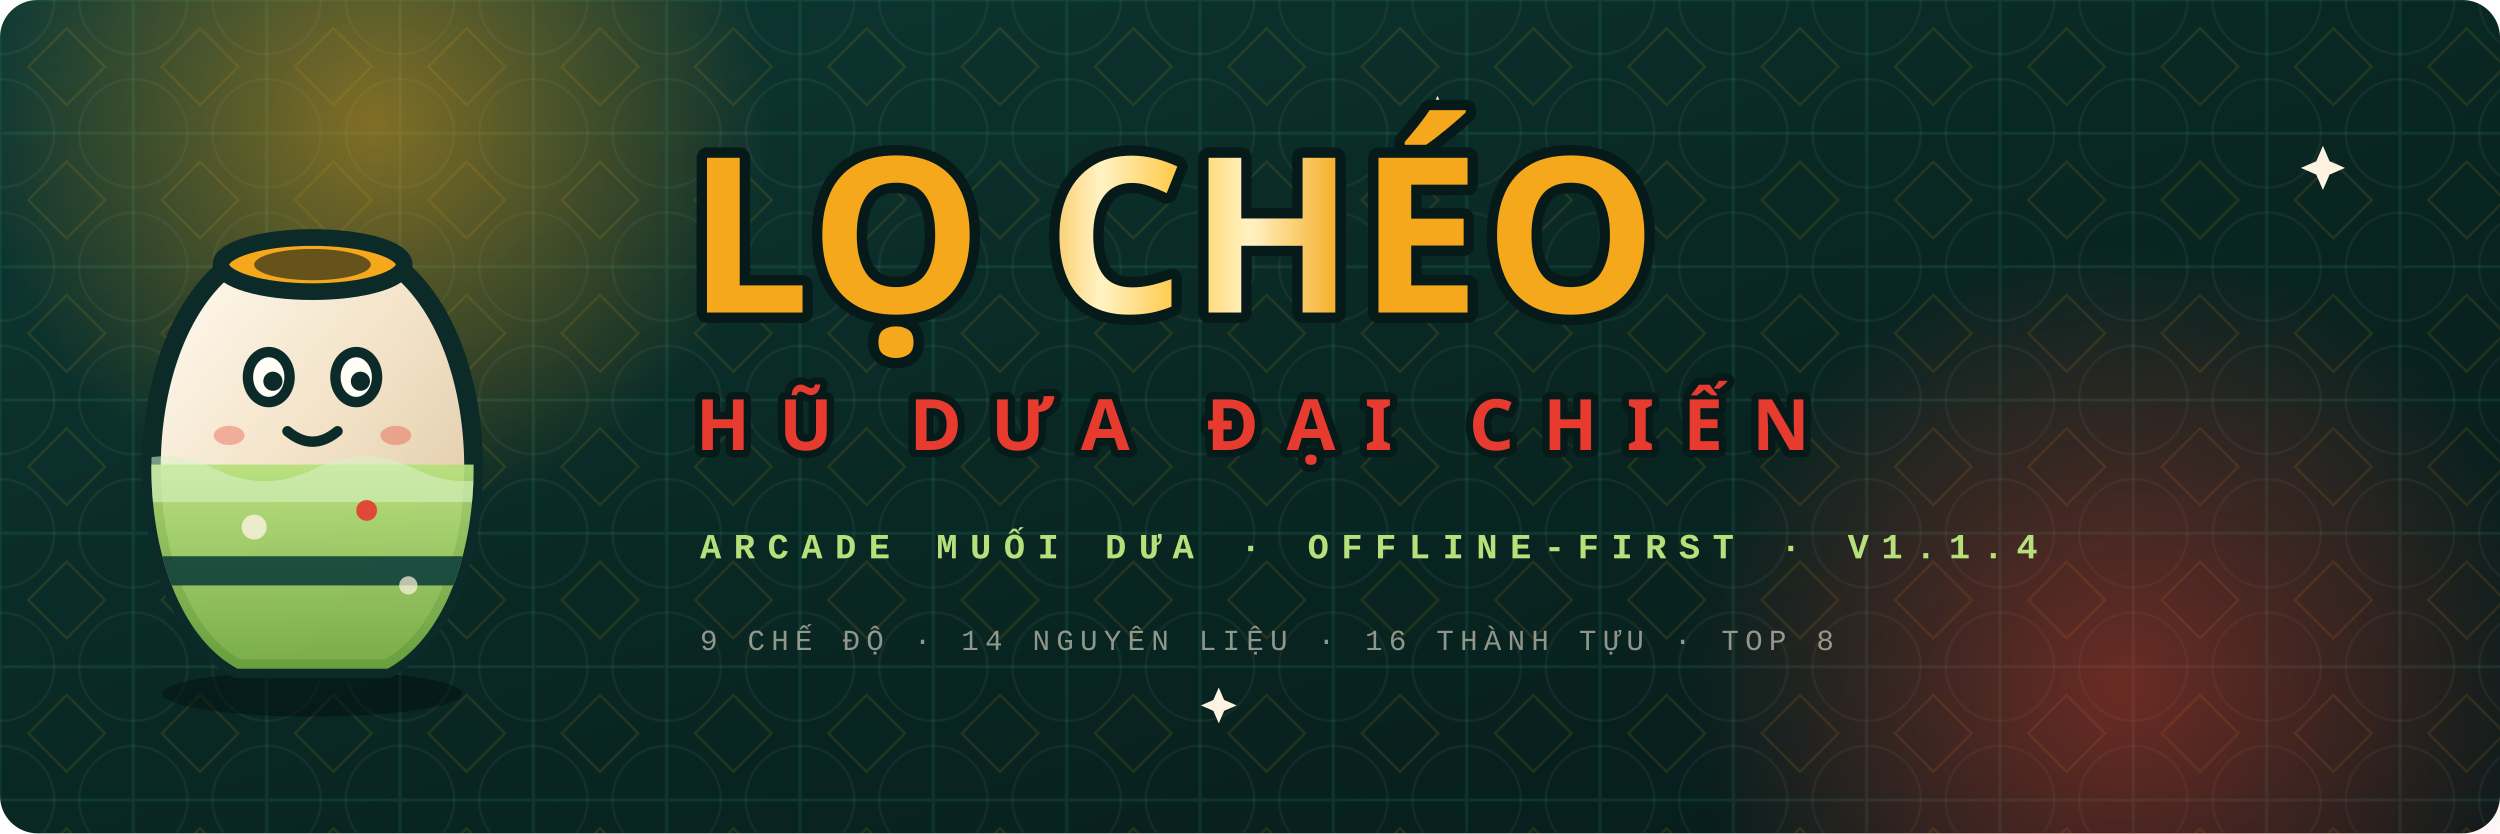
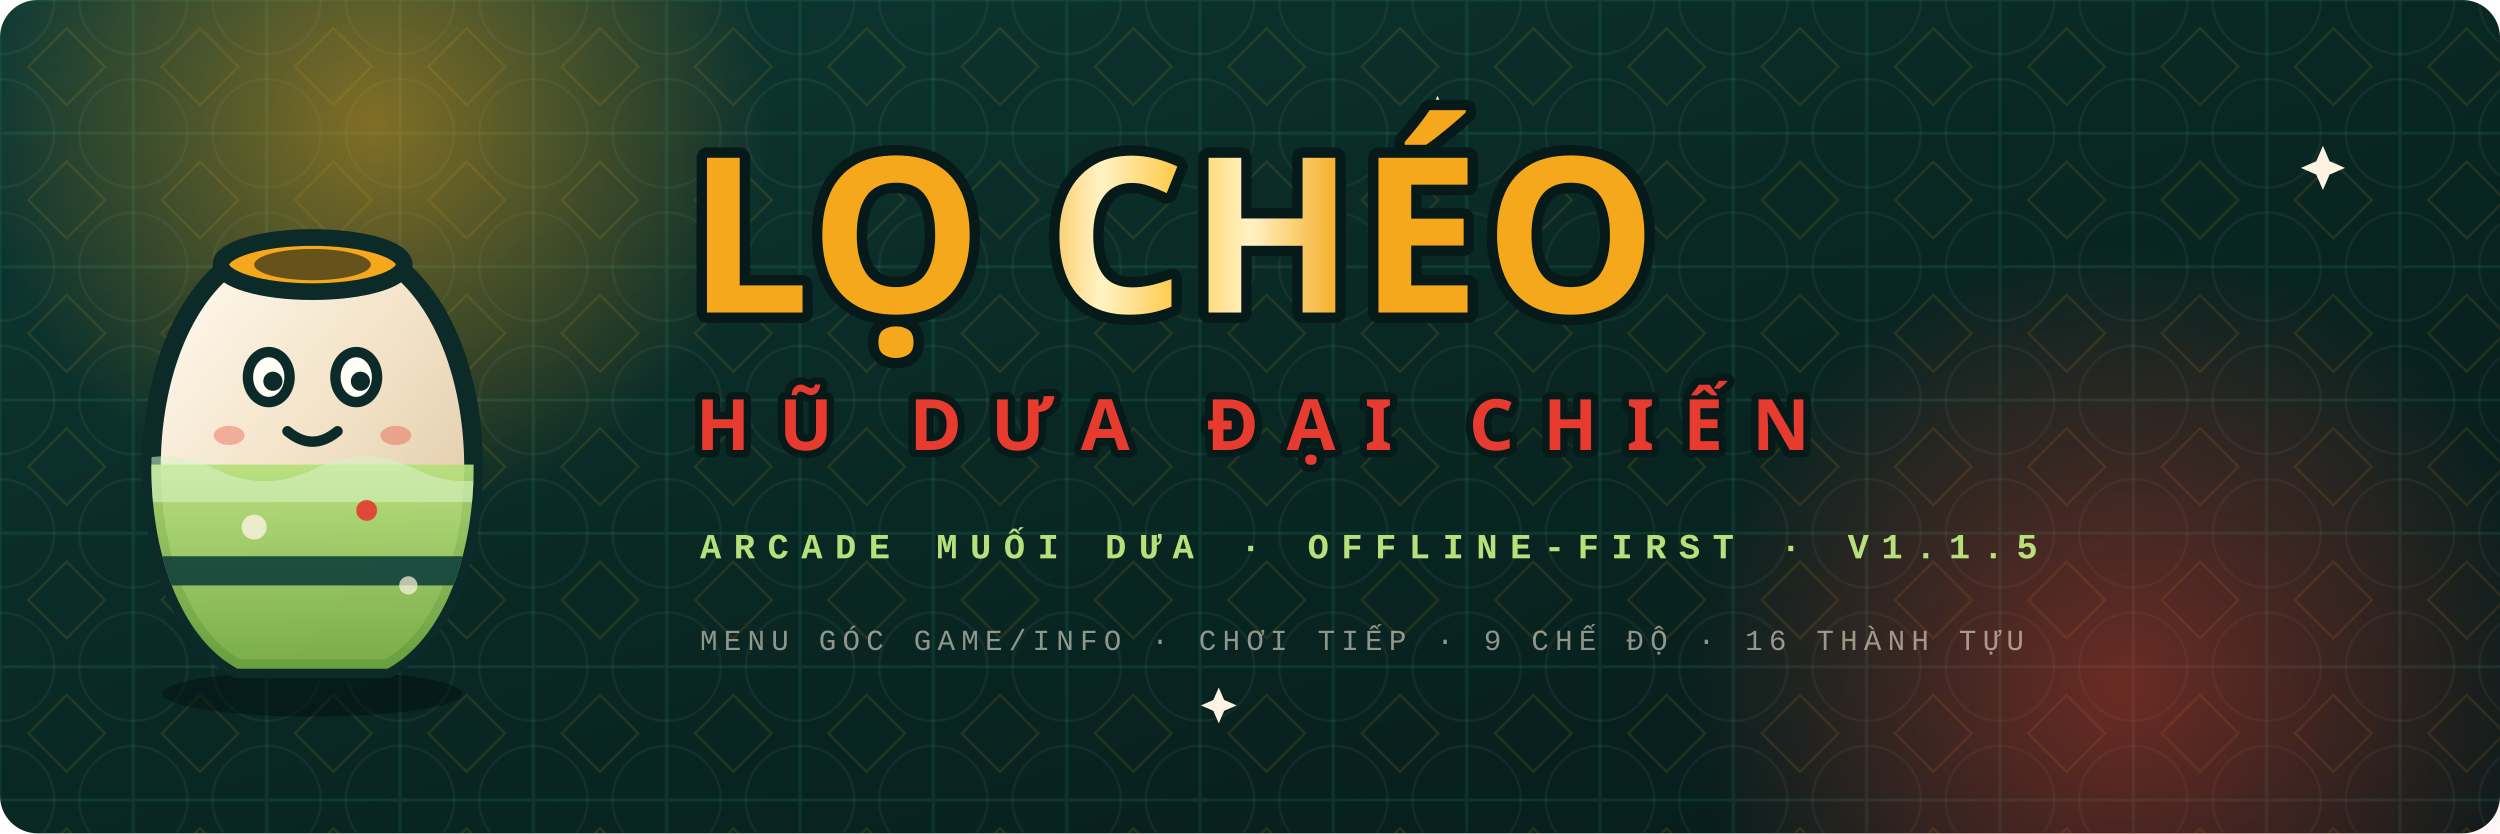
<svg xmlns="http://www.w3.org/2000/svg" viewBox="0 0 1200 400" role="img" aria-label="Lọ Chéo — Hũ Dưa Đại Chiến">
  <defs>
    <linearGradient id="bgGrad" x1="0" y1="0" x2="1" y2="1">
      <stop offset="0" stop-color="#0e3a35" />
      <stop offset="0.5" stop-color="#092723" />
      <stop offset="1" stop-color="#061a1a" />
    </linearGradient>
    <radialGradient id="glowGold" cx="0.5" cy="0.5" r="0.5">
      <stop offset="0" stop-color="#f5a81c" stop-opacity="0.5" />
      <stop offset="1" stop-color="#f5a81c" stop-opacity="0" />
    </radialGradient>
    <radialGradient id="glowChili" cx="0.5" cy="0.5" r="0.5">
      <stop offset="0" stop-color="#e63b2e" stop-opacity="0.45" />
      <stop offset="1" stop-color="#e63b2e" stop-opacity="0" />
    </radialGradient>
    <linearGradient id="titleGrad" x1="0" y1="0" x2="1" y2="0">
      <stop offset="0" stop-color="#f5a81c" />
      <stop offset="0.32" stop-color="#f5a81c" />
      <stop offset="0.42" stop-color="#fff3c4" />
      <stop offset="0.5" stop-color="#ffc94a" />
      <stop offset="0.58" stop-color="#fff3c4" />
      <stop offset="0.68" stop-color="#f5a81c" />
      <stop offset="1" stop-color="#f5a81c" />
      <animate attributeName="x1" values="-1.2;1.2;1.2" dur="3.2s" repeatCount="indefinite" />
      <animate attributeName="x2" values="0;2.4;2.4" dur="3.2s" repeatCount="indefinite" />
    </linearGradient>
    <linearGradient id="glaze" x1="0" y1="0" x2="1" y2="1">
      <stop offset="0" stop-color="#fffaf0" />
      <stop offset="0.45" stop-color="#f3e3c8" />
      <stop offset="1" stop-color="#d9c09c" />
    </linearGradient>
    <linearGradient id="brine" x1="0" y1="0" x2="0" y2="1">
      <stop offset="0" stop-color="#b6e07a" />
      <stop offset="1" stop-color="#5f9c33" />
    </linearGradient>
    <pattern id="tiles" width="64" height="64" patternUnits="userSpaceOnUse">
      <rect width="64" height="64" fill="none" stroke="#2bb48c" stroke-opacity="0.14" stroke-width="1.4" />
      <rect x="19" y="19" width="26" height="26" transform="rotate(45 32 32)" fill="none" stroke="#f5a81c" stroke-opacity="0.12" stroke-width="1.2" />
      <circle cx="0" cy="0" r="26" fill="none" stroke="#fdf3e0" stroke-opacity="0.05" stroke-width="1.2" />
      <circle cx="64" cy="0" r="26" fill="none" stroke="#fdf3e0" stroke-opacity="0.05" stroke-width="1.2" />
      <circle cx="0" cy="64" r="26" fill="none" stroke="#fdf3e0" stroke-opacity="0.05" stroke-width="1.2" />
      <circle cx="64" cy="64" r="26" fill="none" stroke="#fdf3e0" stroke-opacity="0.05" stroke-width="1.2" />
    </pattern>
  </defs>
  <rect width="1200" height="400" rx="18" fill="url(#bgGrad)" />
  <rect width="1200" height="400" rx="18" fill="url(#tiles)" />
  <circle cx="1020" cy="330" r="210" fill="url(#glowChili)" />
  <circle cx="180" cy="60" r="190" fill="url(#glowGold)" />
  <g fill="#fdf3e0">
    <path d="M1115 70 l3.2 7.4 7.4 3.2 -7.4 3.2 -3.2 7.4 -3.2 -7.4 -7.4 -3.2 7.4 -3.2 Z">
      <animate attributeName="opacity" values="0.15;1;0.15" dur="2.1s" repeatCount="indefinite" />
    </path>
    <path d="M690 46 l2.3 5.3 5.3 2.3 -5.3 2.3 -2.3 5.3 -2.3 -5.3 -5.3 -2.3 5.3 -2.3 Z">
      <animate attributeName="opacity" values="1;0.2;1" dur="2.8s" repeatCount="indefinite" />
    </path>
    <path d="M585 330 l2.6 6 6 2.6 -6 2.6 -2.6 6 -2.6 -6 -6 -2.6 6 -2.6 Z">
      <animate attributeName="opacity" values="0.3;1;0.3" dur="1.7s" repeatCount="indefinite" />
    </path>
  </g>
  <g transform="translate(150 215)">
    <animateTransform attributeName="transform" type="translate" values="150 215; 150 190; 150 215" keyTimes="0;0.5;1" dur="3.1s" repeatCount="indefinite" />
    <ellipse cx="0" cy="118" rx="72" ry="11" fill="#04100f" opacity="0.5" />
    <path d="M-42 -86 C-92 -44 -88 78 -36 106 L36 106 C88 78 92 -44 42 -86 Z" fill="url(#glaze)" stroke="#0b2a28" stroke-width="9" stroke-linejoin="round" />
    <clipPath id="jarClip">
      <path d="M-42 -86 C-92 -44 -88 78 -36 106 L36 106 C88 78 92 -44 42 -86 Z" />
    </clipPath>
    <g clip-path="url(#jarClip)">
      <rect x="-95" y="8" width="190" height="120" fill="url(#brine)" opacity="0.92" />
      <path d="M-95 10 q24 -12 48 0 t48 0 t48 0 t48 0 V26 H-95 Z" fill="#d9f2c8" opacity="0.55" />
      <rect x="-95" y="52" width="190" height="14" fill="#10403a" opacity="0.9" />
      <circle cx="-28" cy="38" r="6" fill="#fdf3e0" opacity="0.8" />
      <circle cx="26" cy="30" r="5" fill="#e63b2e" opacity="0.9" />
      <circle cx="46" cy="66" r="4.4" fill="#fdf3e0" opacity="0.7" />
    </g>
    <ellipse cx="0" cy="-88" rx="44" ry="13" fill="#f5a81c" stroke="#0b2a28" stroke-width="8" />
    <ellipse cx="0" cy="-88" rx="28" ry="7.5" fill="#061a1a" opacity="0.6" />
    <g fill="#fffdf6" stroke="#0b2a28" stroke-width="5">
      <ellipse cx="-21" cy="-34" rx="10" ry="12" />
      <ellipse cx="21" cy="-34" rx="10" ry="12" />
    </g>
    <circle cx="-19" cy="-32" r="4.6" fill="#0b2a28" />
    <circle cx="23" cy="-32" r="4.6" fill="#0b2a28" />
    <path d="M-12 -8 q12 10 24 0" fill="none" stroke="#0b2a28" stroke-width="5" stroke-linecap="round" />
    <ellipse cx="-40" cy="-6" rx="7.4" ry="4.6" fill="#e63b2e" opacity="0.35" />
    <ellipse cx="40" cy="-6" rx="7.4" ry="4.6" fill="#e63b2e" opacity="0.35" />
  </g>
  <text x="330" y="150" font-family="'Arial Black','Bungee',sans-serif" font-weight="900" font-size="104" letter-spacing="2" fill="url(#titleGrad)" stroke="#061a1a" stroke-width="10" stroke-linejoin="round" paint-order="stroke">LỌ CHÉO</text>
  <text x="334" y="216" font-family="'Arial Black','Bungee',sans-serif" font-weight="900" font-size="34" letter-spacing="14" fill="#e63b2e" stroke="#061a1a" stroke-width="7" stroke-linejoin="round" paint-order="stroke">HŨ DƯA ĐẠI CHIẾN</text>
-   <text x="336" y="268" font-family="'Courier New',monospace" font-weight="700" font-size="17" letter-spacing="6" fill="#b6e07a">ARCADE MUỐI DƯA · OFFLINE-FIRST · V1.1.4</text>
-   <text x="336" y="312" font-family="'Courier New',monospace" font-size="14" letter-spacing="3" fill="#fdf3e0" fill-opacity="0.55">9 CHẾ ĐỘ · 14 NGUYÊN LIỆU · 16 THÀNH TỰU · TOP 8</text>
+   <text x="336" y="268" font-family="'Courier New',monospace" font-weight="700" font-size="17" letter-spacing="6" fill="#b6e07a">ARCADE MUỐI DƯA · OFFLINE-FIRST · V1.1.5</text>
+   <text x="336" y="312" font-family="'Courier New',monospace" font-size="14" letter-spacing="3" fill="#fdf3e0" fill-opacity="0.55">MENU GÓC GAME/INFO · CHƠI TIẾP · 9 CHẾ ĐỘ · 16 THÀNH TỰU</text>
</svg>
